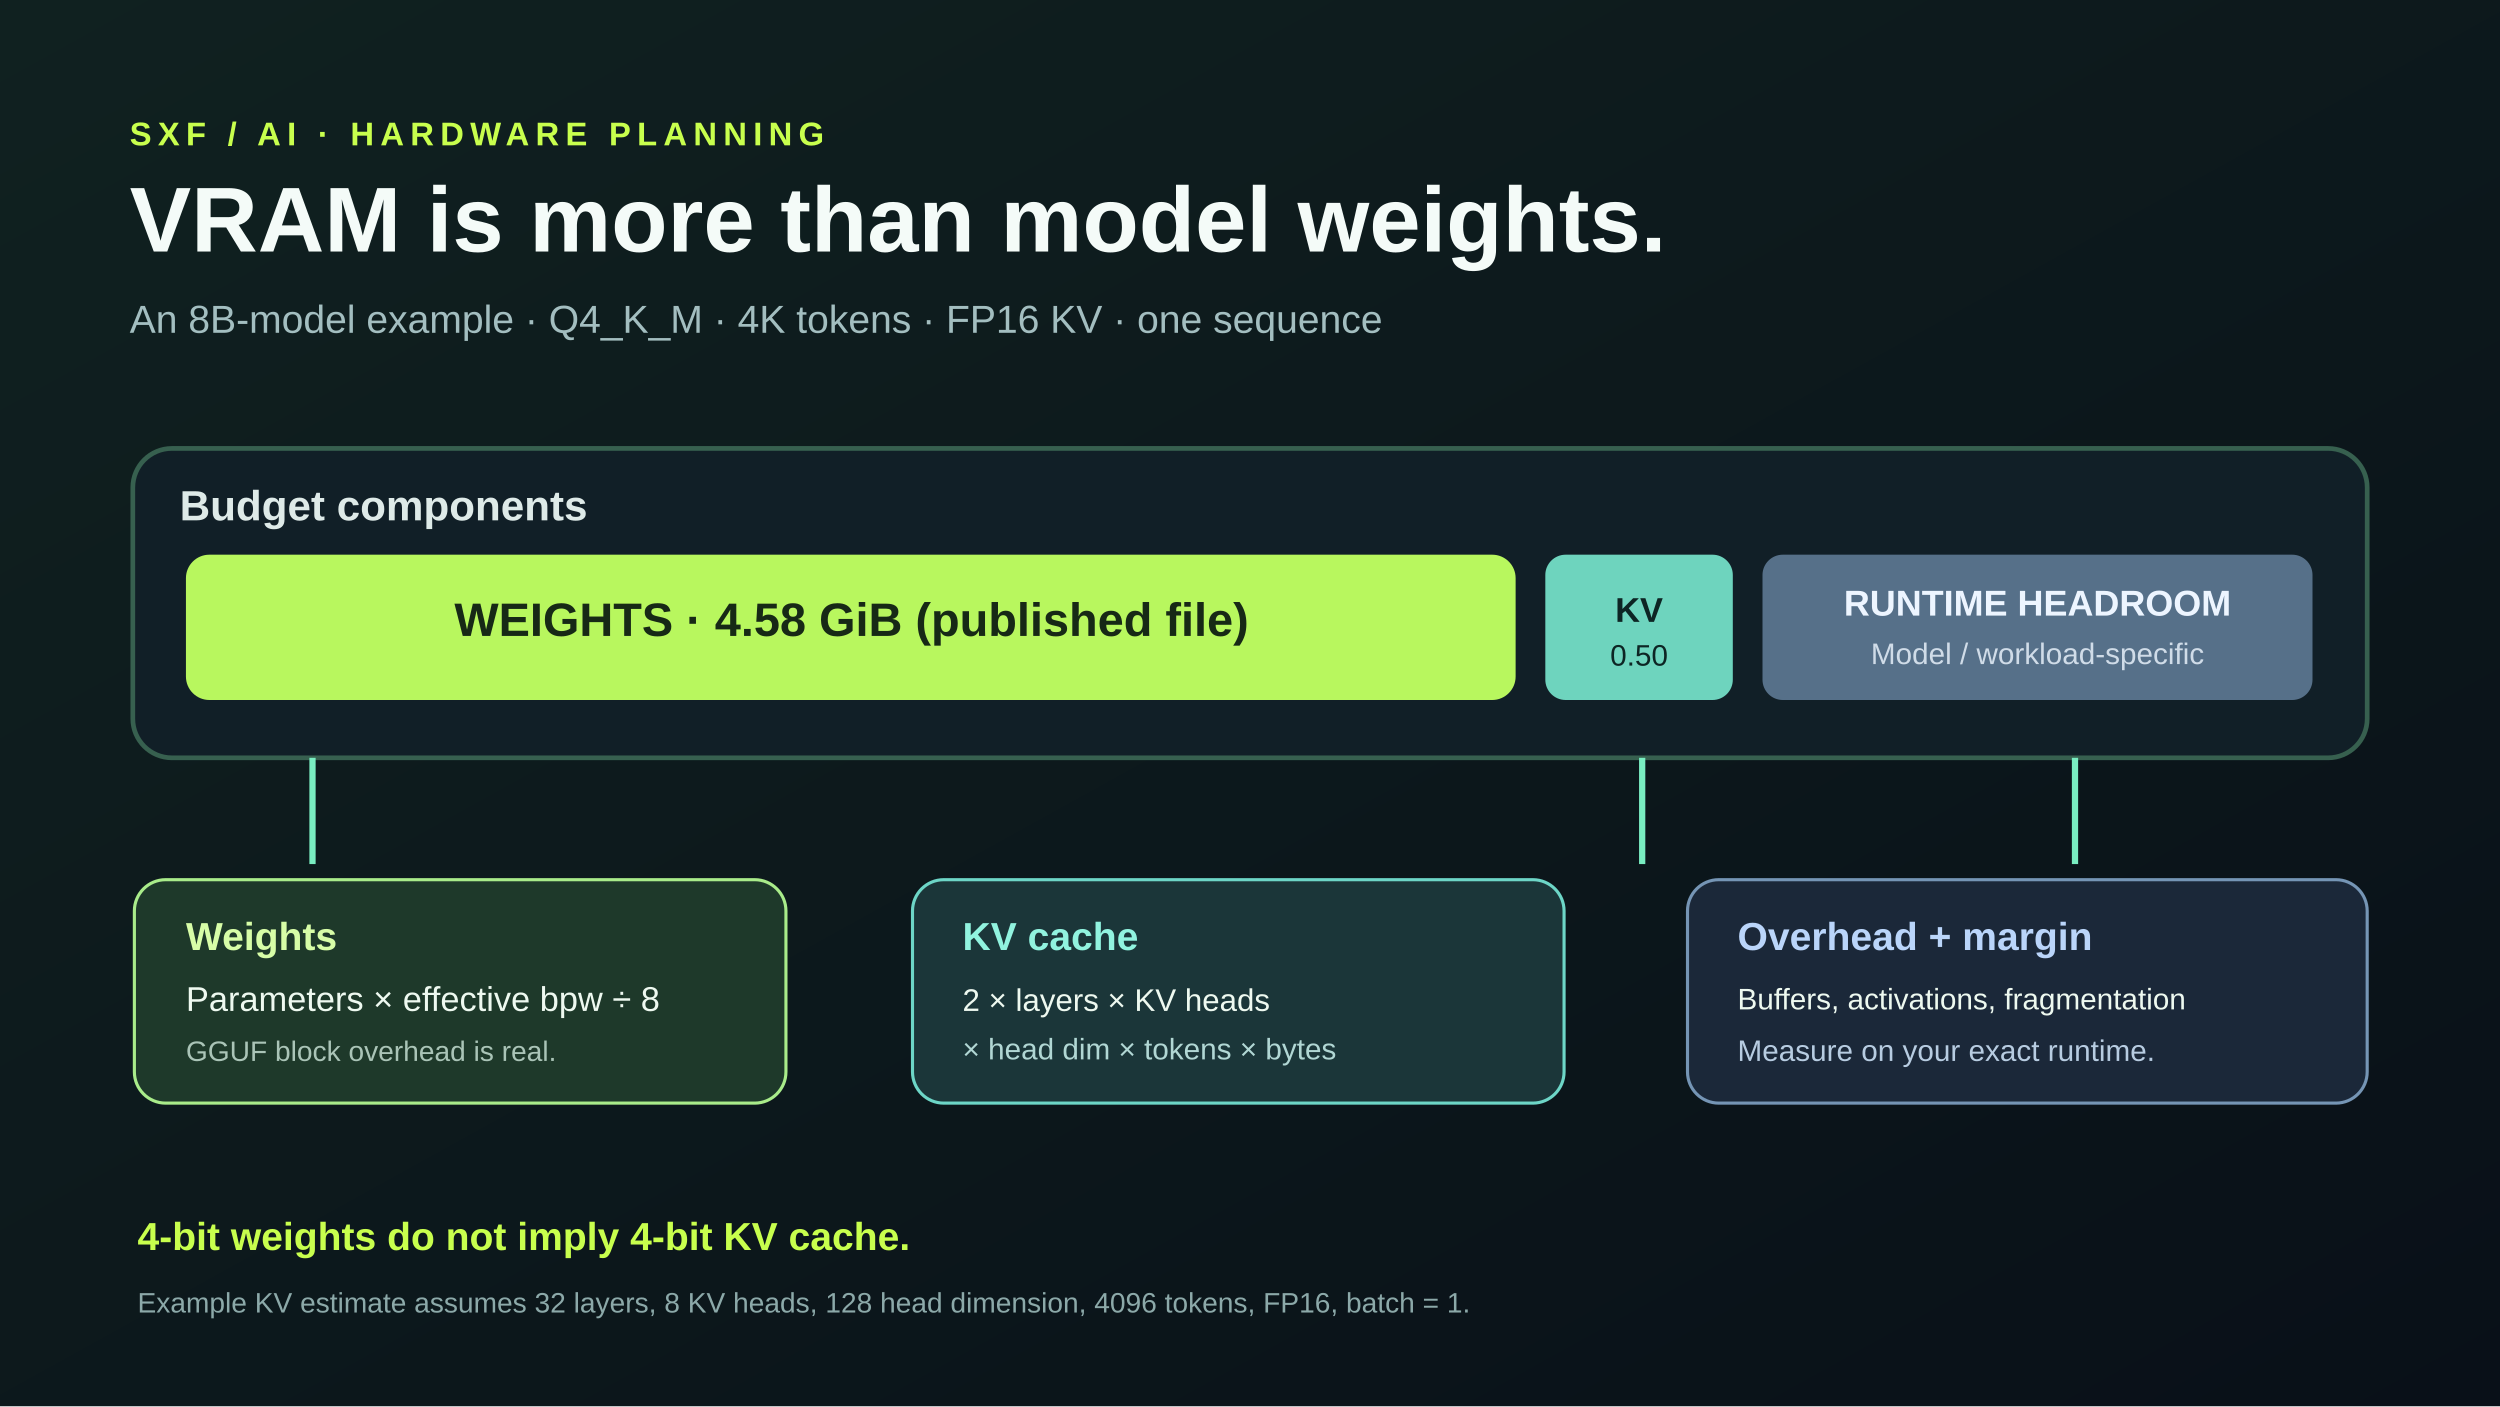
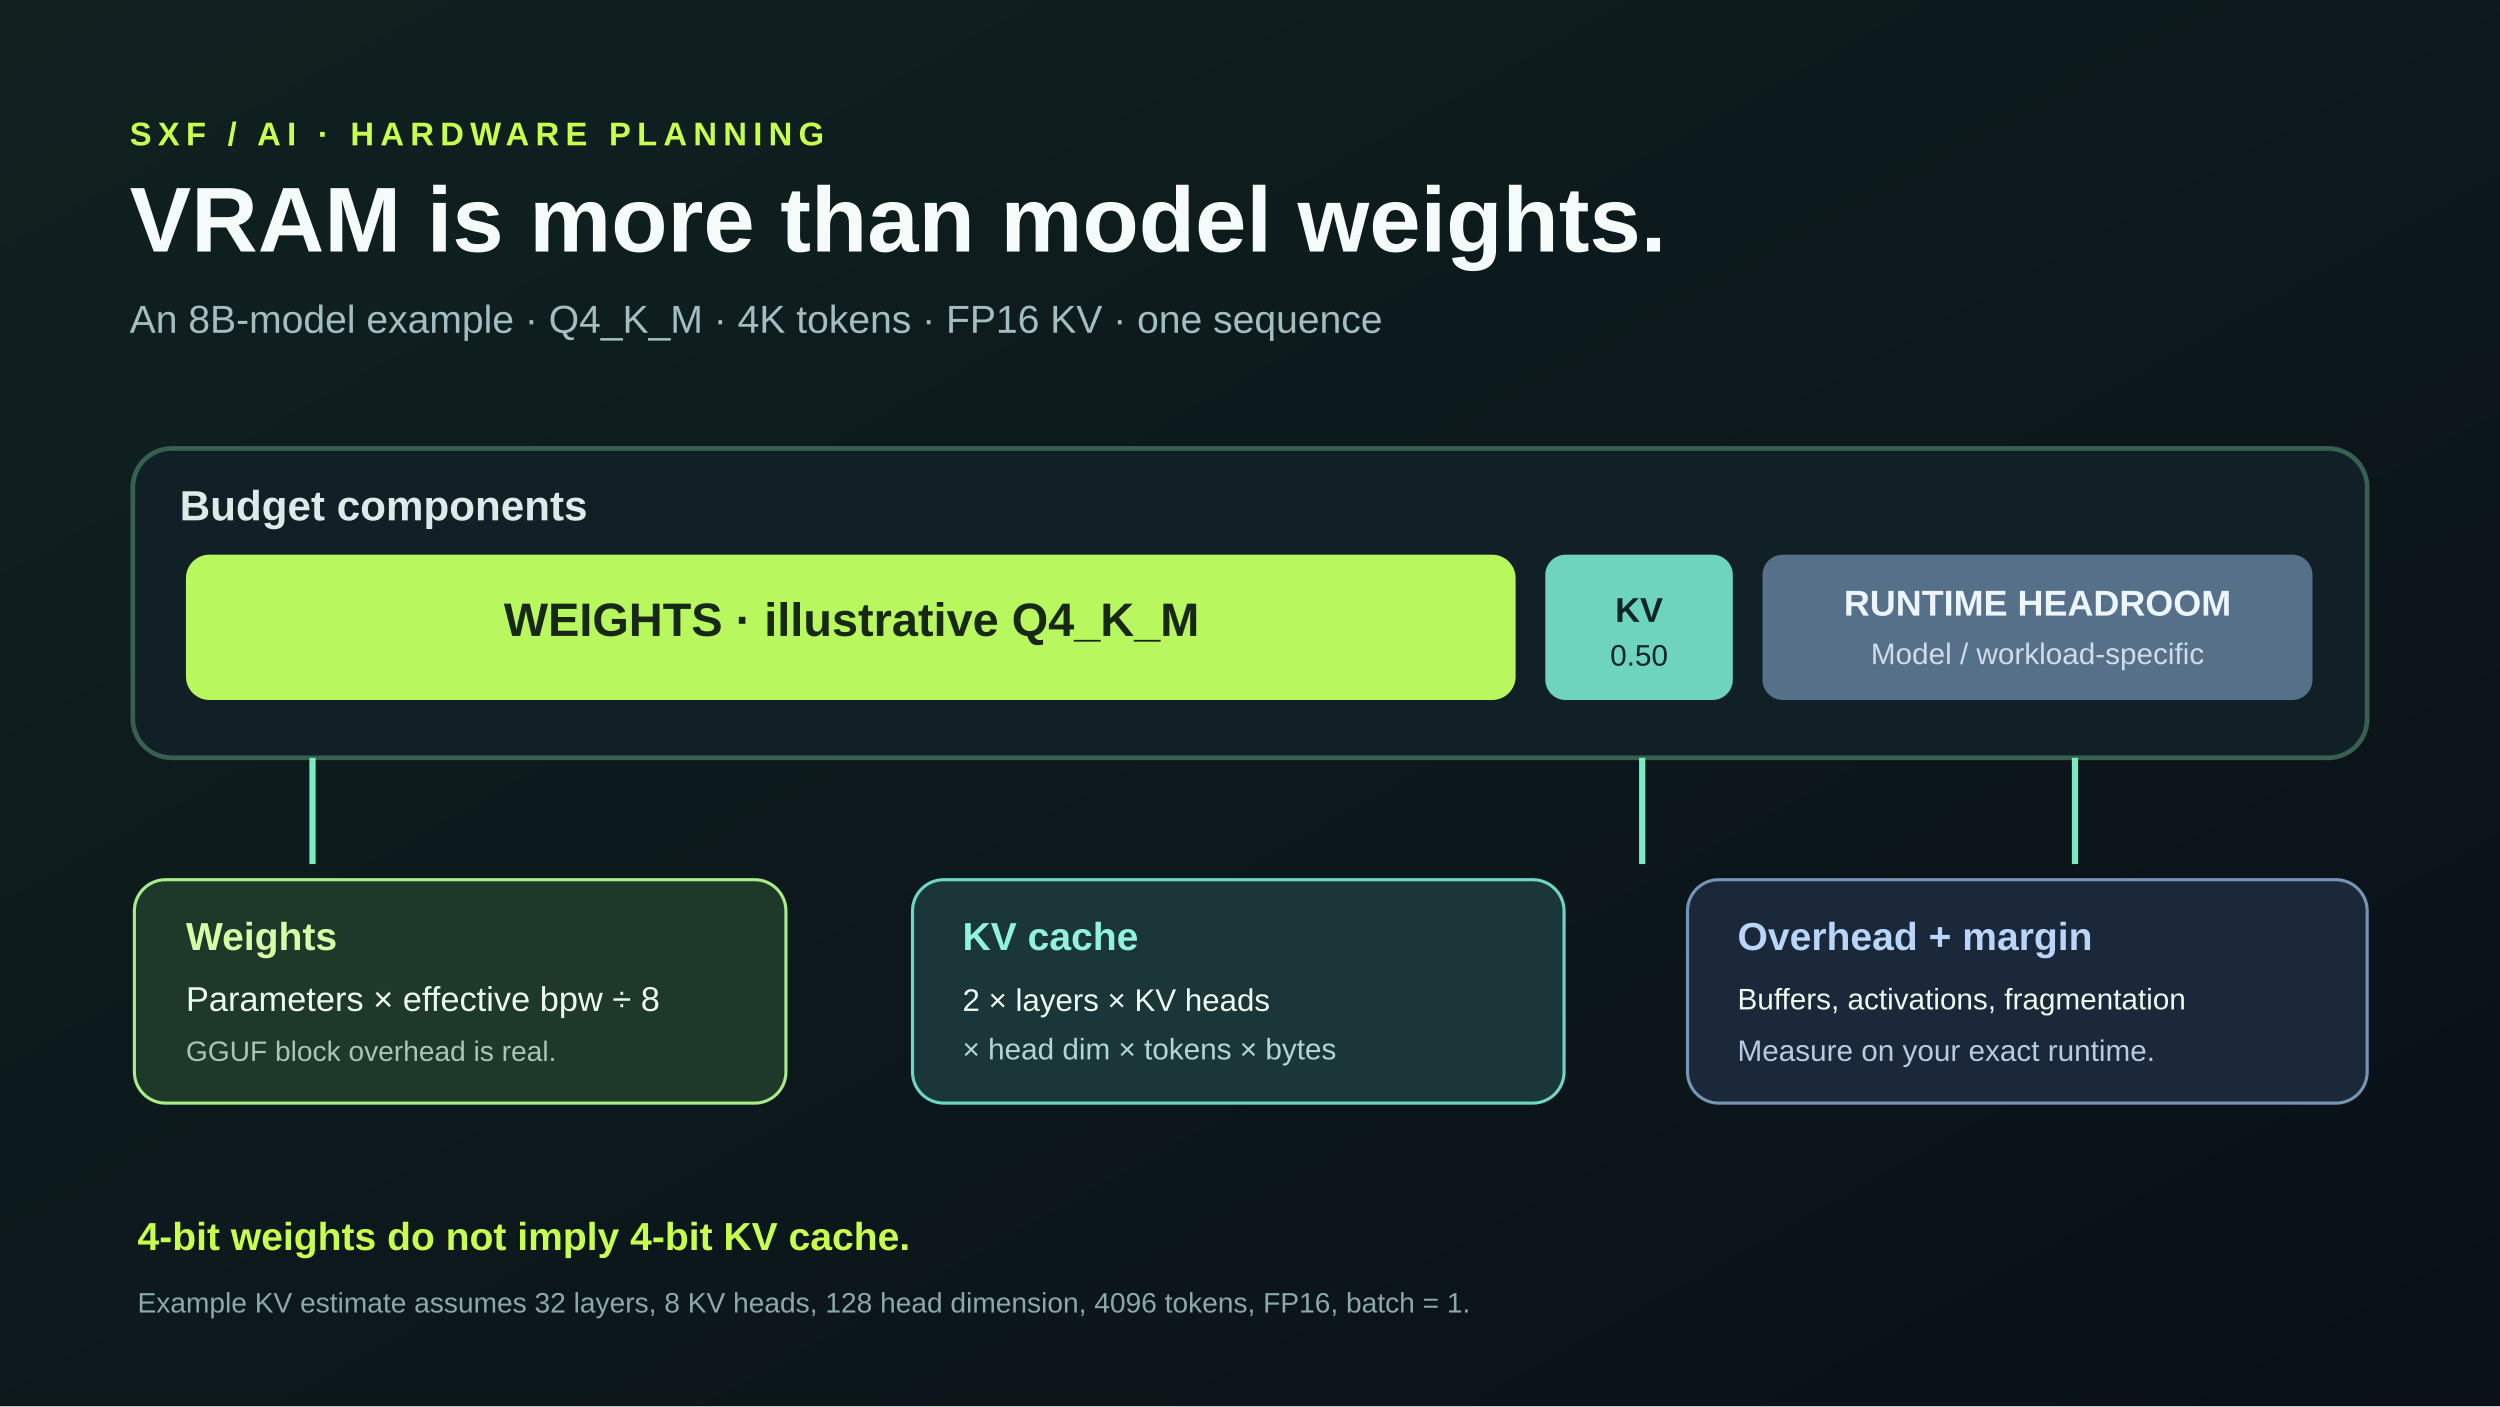
<svg xmlns="http://www.w3.org/2000/svg" width="1600" height="900" viewBox="0 0 1600 900" role="img" aria-labelledby="t d">
  <defs>
    <linearGradient id="bg" x1="0" y1="0" x2="1" y2="1">
      <stop stop-color="#102120" />
      <stop offset="1" stop-color="#091018" />
    </linearGradient>
  </defs>
  <rect width="1600" height="900" fill="url(#bg)" />
  <g font-family="Arial,sans-serif">
    <text x="83" y="93" fill="#c8ff4d" font-size="21" font-weight="bold" letter-spacing="4">SXF / AI · HARDWARE PLANNING</text>
    <text x="83" y="161" fill="#f4fbf8" font-size="59" font-weight="bold">VRAM is more than model weights.</text>
    <text x="83" y="213" fill="#a3bec0" font-size="25">An 8B-model example · Q4_K_M · 4K tokens · FP16 KV · one sequence</text>
    <rect x="85" y="287" width="1430" height="198" rx="25" fill="#111f27" stroke="#37604f" stroke-width="3" />
    <text x="115" y="333" fill="#deeae8" font-size="27" font-weight="bold">Budget components</text>
    <rect x="119" y="355" width="851" height="93" rx="15" fill="#b8f75e" />
-     <text x="545" y="407" text-anchor="middle" fill="#172916" font-size="30" font-weight="bold">WEIGHTS · 4.58 GiB (published file)</text>
+     <text x="545" y="407" text-anchor="middle" fill="#172916" font-size="30" font-weight="bold">WEIGHTS · illustrative Q4_K_M</text>
    <rect x="989" y="355" width="120" height="93" rx="13" fill="#6ed4be" />
    <text x="1049" y="398" text-anchor="middle" fill="#0d2524" font-size="22" font-weight="bold">KV</text>
    <text x="1049" y="426" text-anchor="middle" fill="#0d2524" font-size="19">0.50</text>
    <rect x="1128" y="355" width="352" height="93" rx="13" fill="#567089" />
    <text x="1304" y="394" text-anchor="middle" fill="#edf5ff" font-size="23" font-weight="bold">RUNTIME HEADROOM</text>
    <text x="1304" y="425" text-anchor="middle" fill="#d0dce8" font-size="19">Model / workload-specific</text>
    <path d="M200 485V553M1051 485V553M1328 485V553" stroke="#79edc1" stroke-width="4" />
    <rect x="86" y="563" width="417" height="143" rx="20" fill="#1e392a" stroke="#a9ec8a" stroke-width="2" />
    <text x="119" y="608" fill="#d7fda7" font-size="25" font-weight="bold">Weights</text>
    <text x="119" y="647" fill="#eef9f0" font-size="22">Parameters × effective bpw ÷ 8</text>
    <text x="119" y="679" fill="#aac4b7" font-size="18">GGUF block overhead is real.</text>
    <rect x="584" y="563" width="417" height="143" rx="20" fill="#1b3639" stroke="#6dd6c7" stroke-width="2" />
    <text x="616" y="608" fill="#91f3df" font-size="25" font-weight="bold">KV cache</text>
    <text x="616" y="647" fill="#eef9f0" font-size="20">2 × layers × KV heads</text>
    <text x="616" y="678" fill="#b1d7d4" font-size="19">× head dim × tokens × bytes</text>
    <rect x="1080" y="563" width="435" height="143" rx="20" fill="#1b2839" stroke="#7595b5" stroke-width="2" />
    <text x="1112" y="608" fill="#bad5fa" font-size="25" font-weight="bold">Overhead + margin</text>
    <text x="1112" y="646" fill="#eef9f0" font-size="19">Buffers, activations, fragmentation</text>
    <text x="1112" y="679" fill="#b7cce1" font-size="19">Measure on your exact runtime.</text>
    <text x="88" y="800" fill="#c8ff4d" font-size="25" font-weight="bold">4-bit weights do not imply 4-bit KV cache.</text>
    <text x="88" y="840" fill="#8ca9a9" font-size="18">Example KV estimate assumes 32 layers, 8 KV heads, 128 head dimension, 4096 tokens, FP16, batch = 1.</text>
  </g>
</svg>
